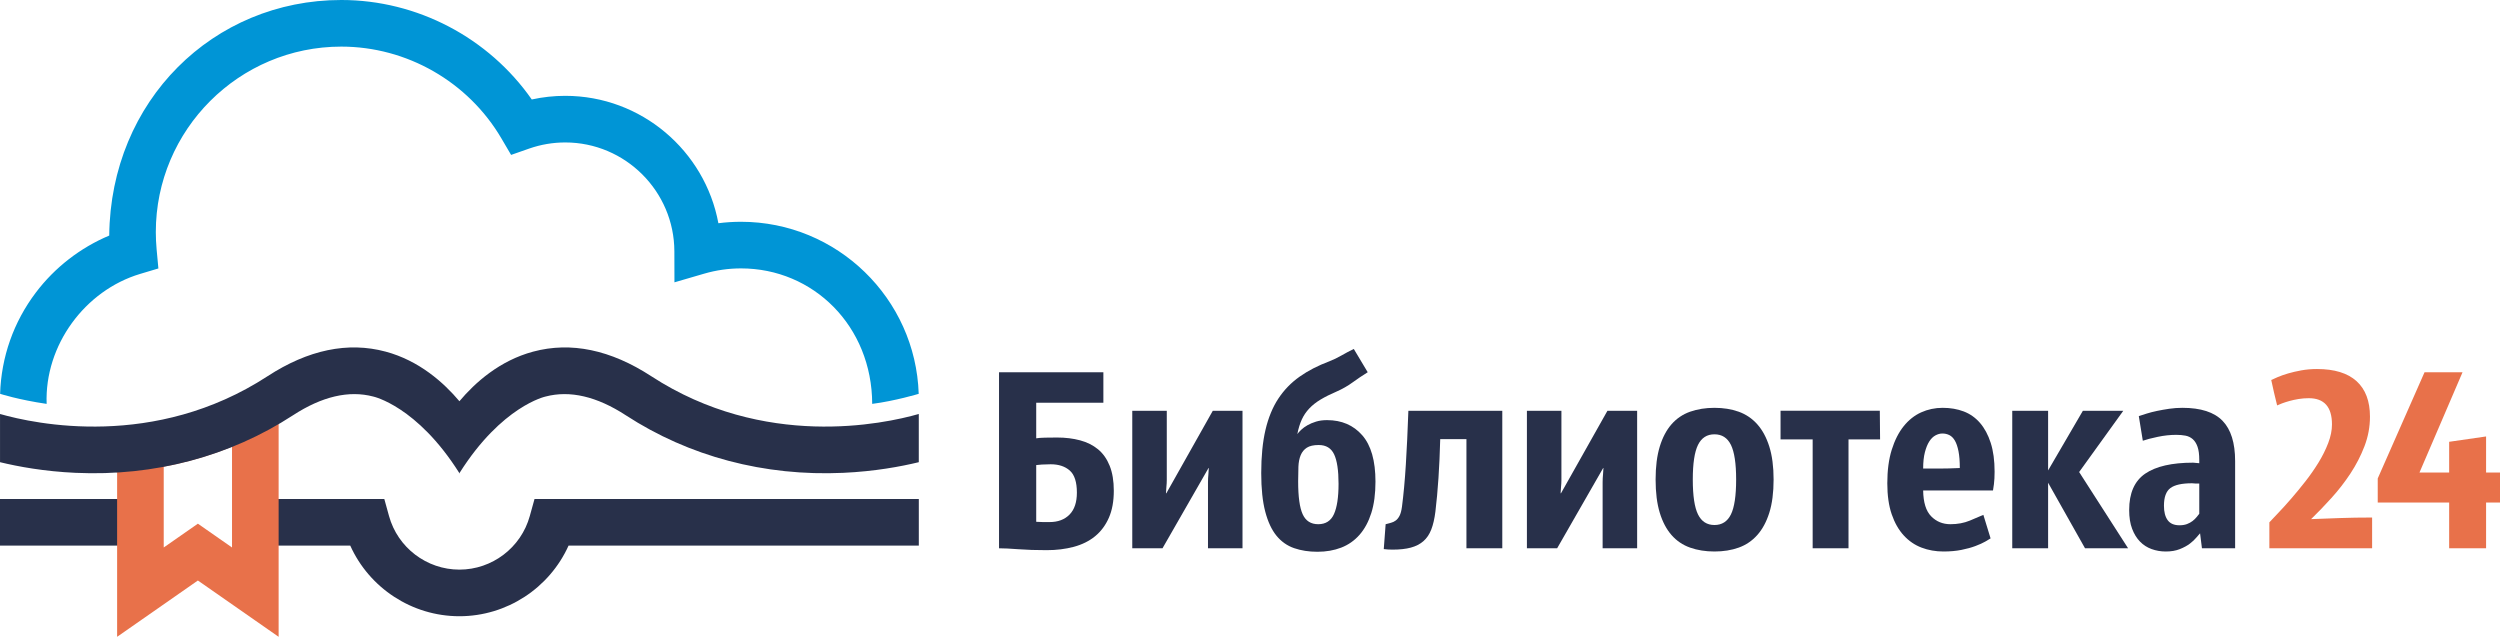
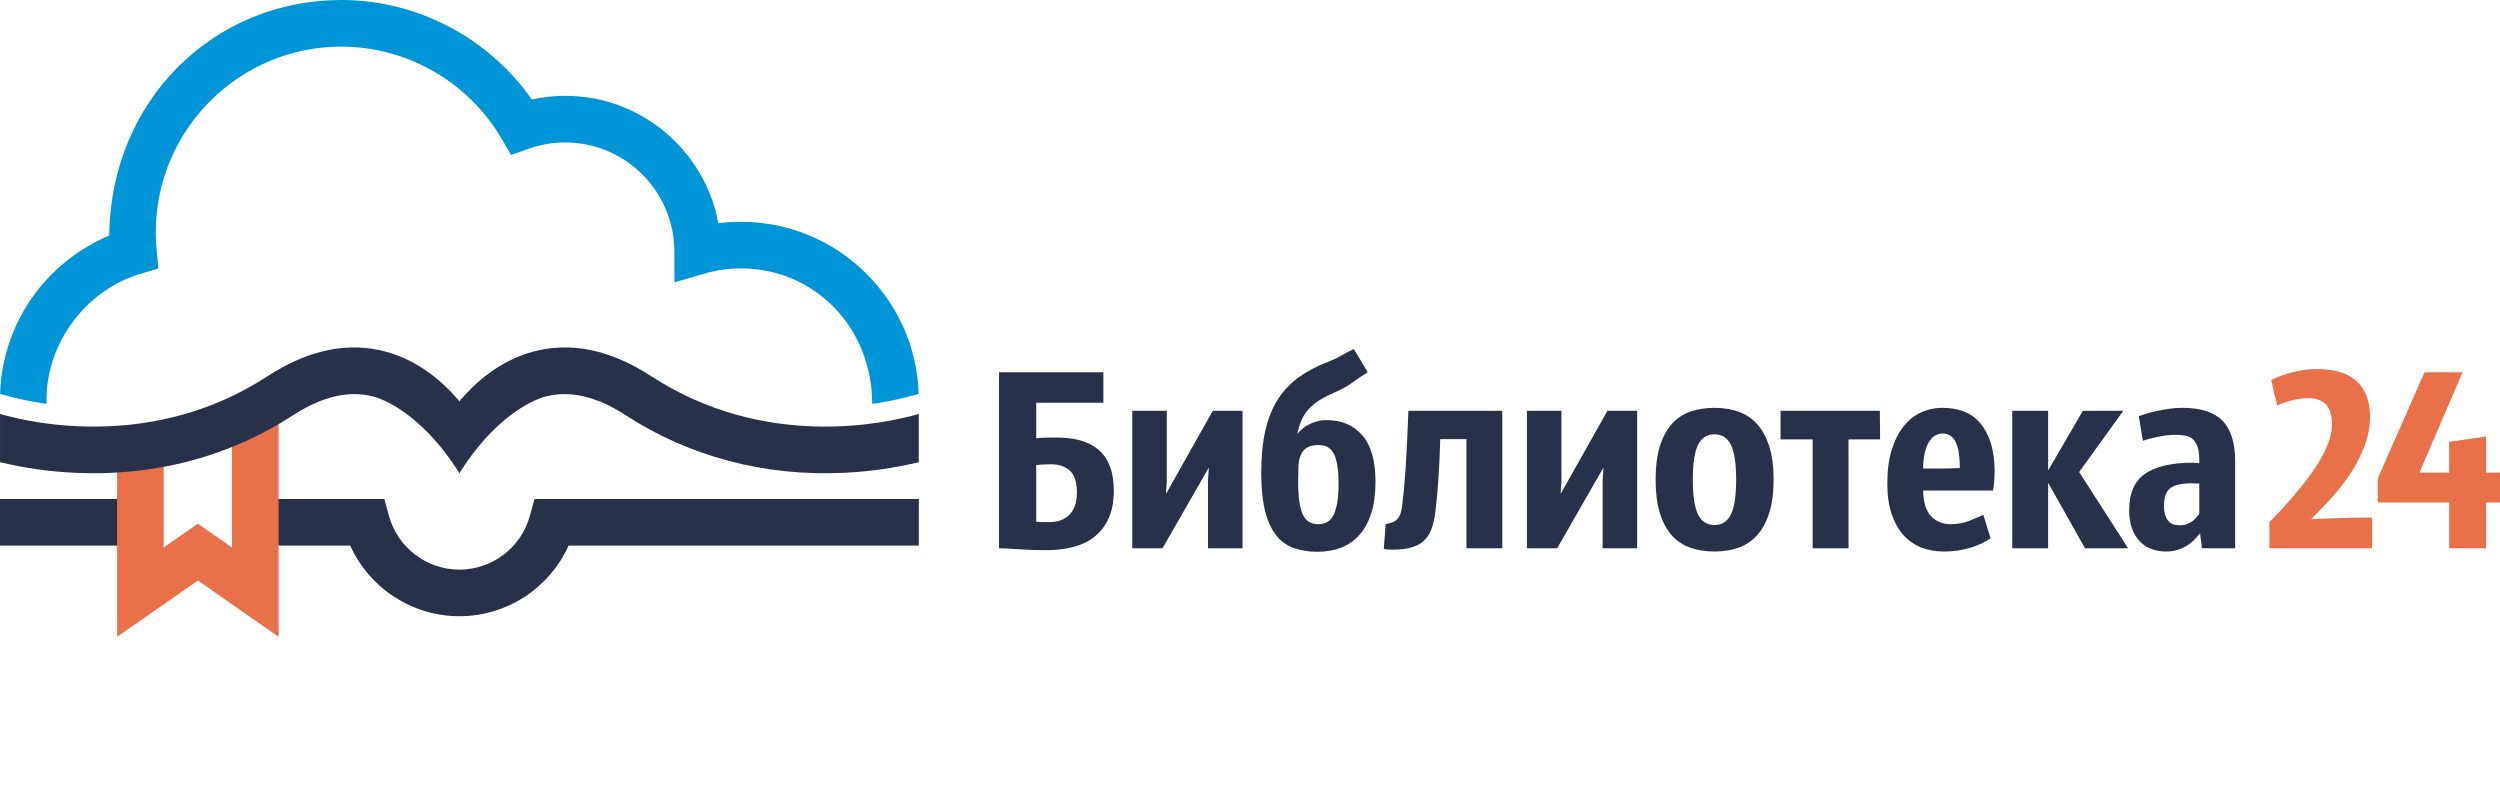
- <svg xmlns="http://www.w3.org/2000/svg" viewBox="0 0 617.005 157.167" height="157.167" width="617.005" xml:space="preserve" id="svg2" version="1.1">
-   <defs id="defs6">
-     <clipPath id="clipPath22" clipPathUnits="userSpaceOnUse">
-       <path id="path20" d="M 0,117.875 H 462.754 V 0 H 0 Z" />
+ <svg xmlns="http://www.w3.org/2000/svg" viewBox="0 0 617 200">
+   <defs>
+     <clipPath id="a">
+       <path d="M0 117.875h462.754V0H0z" />
    </clipPath>
  </defs>
-   <g transform="matrix(1.333333,0,0,-1.333333,0,157.1667)" id="g10">
-     <g transform="translate(0,25.515)" id="g12">
-       <path id="path14" style="fill:#28304a;fill-opacity:1;fill-rule:nonzero;stroke:none" d="M 0,0 V -8.626 H 29.324 L 29.307,0 Z" />
-     </g>
-     <g id="g16">
-       <g clip-path="url(#clipPath22)" id="g18">
-         <g transform="translate(98.9415,25.5152)" id="g24">
-           <path id="path26" style="fill:#28304a;fill-opacity:1;fill-rule:nonzero;stroke:none" d="m 0,0 -0.877,-3.162 c -1.61,-5.84 -6.967,-9.916 -13.027,-9.916 -6.062,0 -11.418,4.076 -13.029,9.916 L -27.806,0 h -27.189 l -0.012,-8.627 h 20.896 c 3.526,-7.842 11.414,-13.078 20.207,-13.078 8.793,0 16.68,5.236 20.207,13.078 h 64.83 V 0 Z" />
-         </g>
-         <g transform="translate(42.9464,16.5347)" id="g28">
-           <path id="path30" style="fill:#e8714a;fill-opacity:1;fill-rule:nonzero;stroke:none" d="M 0,0 -6.319,4.408 -12.64,0 v 14.959 c 4.354,0.818 8.581,2.057 12.64,3.695 z m -21.268,13.885 v -30.42 L -6.319,-6.111 8.628,-16.535 v 39.433 c 0.862,0.504 -32.469,-9.179 -29.896,-9.013" />
-         </g>
-         <g transform="translate(194.4791,31.937)" id="g32">
-           <path id="path34" style="fill:#28304a;fill-opacity:1;fill-rule:nonzero;stroke:none" d="m 0,0 c -0.561,0 -1.105,-0.018 -1.634,-0.05 -0.528,-0.033 -0.875,-0.066 -1.04,-0.098 v -10.5 c 0.429,-0.034 0.85,-0.049 1.263,-0.049 h 1.214 c 1.551,0 2.781,0.461 3.689,1.386 0.908,0.924 1.362,2.278 1.362,4.061 0,1.947 -0.438,3.31 -1.313,4.086 C 2.666,-0.389 1.486,0 0,0 M 9.757,11.391 H -2.674 V 4.804 c 0.363,0.065 0.9,0.106 1.61,0.124 0.71,0.015 1.46,0.024 2.253,0.024 1.551,0 2.971,-0.173 4.259,-0.52 1.288,-0.346 2.394,-0.9 3.319,-1.659 0.923,-0.759 1.641,-1.775 2.154,-3.046 0.512,-1.271 0.767,-2.815 0.767,-4.63 0,-1.949 -0.305,-3.616 -0.916,-5.002 -0.611,-1.387 -1.46,-2.527 -2.55,-3.417 -1.089,-0.892 -2.402,-1.544 -3.937,-1.957 -1.536,-0.412 -3.212,-0.619 -5.027,-0.619 -1.949,0 -3.69,0.058 -5.225,0.173 -1.535,0.117 -2.732,0.174 -3.591,0.174 V 17.037 H 9.757 Z" />
-         </g>
-         <g transform="translate(229.9888,41.8413)" id="g36">
-           <path id="path38" style="fill:#28304a;fill-opacity:1;fill-rule:nonzero;stroke:none" d="m 0,0 v -25.455 h -6.389 v 12.232 c 0,0.462 0.025,0.95 0.075,1.461 0.048,0.512 0.074,0.899 0.074,1.164 h -0.05 l -8.519,-14.857 h -5.595 V 0 h 6.388 v -12.826 c 0,-0.397 -0.025,-0.834 -0.074,-1.313 -0.05,-0.479 -0.074,-0.85 -0.074,-1.115 0.032,0 0.049,-0.017 0.049,-0.049 L -5.498,0 Z" />
-         </g>
-         <g transform="translate(244.1026,35.5025)" id="g40">
-           <path id="path42" style="fill:#28304a;fill-opacity:1;fill-rule:nonzero;stroke:none" d="m 0,0 c -0.958,0 -1.692,-0.165 -2.204,-0.495 -0.512,-0.33 -0.891,-0.793 -1.139,-1.387 -0.248,-0.594 -0.388,-1.305 -0.421,-2.129 -0.033,-0.826 -0.049,-1.734 -0.049,-2.724 0,-2.84 0.28,-4.871 0.841,-6.092 0.562,-1.222 1.519,-1.832 2.873,-1.832 1.387,0 2.36,0.627 2.922,1.882 0.561,1.255 0.842,3.12 0.842,5.596 0,2.477 -0.272,4.291 -0.816,5.448 C 2.304,-0.578 1.354,0 0,0 M 9.063,13.472 C 8.105,12.876 7.173,12.249 6.265,11.589 5.356,10.929 4.374,10.367 3.318,9.905 2.162,9.409 1.172,8.915 0.347,8.419 -0.479,7.925 -1.181,7.37 -1.758,6.761 -2.336,6.149 -2.798,5.464 -3.145,4.705 -3.491,3.945 -3.764,3.054 -3.962,2.03 c 0.165,0.231 0.404,0.496 0.719,0.793 0.312,0.297 0.701,0.577 1.163,0.842 0.462,0.264 0.991,0.486 1.585,0.668 0.594,0.182 1.27,0.273 2.031,0.273 2.706,0 4.877,-0.933 6.512,-2.798 1.635,-1.866 2.451,-4.73 2.451,-8.592 0,-2.246 -0.256,-4.178 -0.768,-5.795 -0.511,-1.618 -1.238,-2.964 -2.178,-4.037 -0.941,-1.072 -2.073,-1.865 -3.393,-2.377 -1.321,-0.512 -2.79,-0.768 -4.407,-0.768 -1.585,0 -3.022,0.223 -4.309,0.669 -1.288,0.446 -2.378,1.214 -3.269,2.303 -0.891,1.09 -1.584,2.575 -2.08,4.458 -0.494,1.881 -0.742,4.258 -0.742,7.131 0,3.103 0.263,5.777 0.792,8.023 0.528,2.244 1.32,4.168 2.377,5.77 1.056,1.601 2.369,2.955 3.937,4.06 1.567,1.107 3.409,2.056 5.522,2.848 0.759,0.298 1.51,0.66 2.253,1.09 0.744,0.429 1.494,0.825 2.253,1.189 z" />
-         </g>
-         <g transform="translate(278.0762,16.3863)" id="g44">
-           <path id="path46" style="fill:#28304a;fill-opacity:1;fill-rule:nonzero;stroke:none" d="m 0,0 h -6.636 v 20.206 h -4.853 c -0.132,-5.118 -0.43,-9.592 -0.892,-13.421 -0.166,-1.322 -0.421,-2.428 -0.767,-3.318 -0.347,-0.893 -0.834,-1.61 -1.461,-2.155 -0.627,-0.544 -1.405,-0.941 -2.328,-1.189 -0.924,-0.248 -2.047,-0.371 -3.368,-0.371 -0.297,0 -0.578,0.008 -0.841,0.025 -0.266,0.016 -0.53,0.041 -0.793,0.075 l 0.347,4.605 c 0.363,0.099 0.7,0.189 1.015,0.272 0.313,0.082 0.602,0.223 0.866,0.421 0.264,0.198 0.496,0.487 0.693,0.867 0.2,0.379 0.348,0.932 0.447,1.659 0.297,2.278 0.536,4.879 0.717,7.801 0.182,2.921 0.338,6.248 0.471,9.978 H 0 Z" />
-         </g>
-         <g transform="translate(303.0372,41.8413)" id="g48">
-           <path id="path50" style="fill:#28304a;fill-opacity:1;fill-rule:nonzero;stroke:none" d="m 0,0 v -25.455 h -6.389 v 12.232 c 0,0.462 0.026,0.95 0.075,1.461 0.049,0.512 0.074,0.899 0.074,1.164 h -0.049 l -8.519,-14.857 h -5.596 V 0 h 6.388 v -12.826 c 0,-0.397 -0.024,-0.834 -0.074,-1.313 -0.049,-0.479 -0.074,-0.85 -0.074,-1.115 0.033,0 0.05,-0.017 0.05,-0.049 L -5.497,0 Z" />
-         </g>
-         <g transform="translate(321.3614,29.1138)" id="g52">
-           <path id="path54" style="fill:#28304a;fill-opacity:1;fill-rule:nonzero;stroke:none" d="M 0,0 C 0,2.972 -0.322,5.108 -0.965,6.413 -1.609,7.718 -2.625,8.37 -4.012,8.37 -5.398,8.37 -6.413,7.718 -7.057,6.413 -7.701,5.108 -8.023,2.972 -8.023,0 c 0,-3.005 0.322,-5.159 0.966,-6.463 0.644,-1.305 1.659,-1.956 3.045,-1.956 1.387,0 2.403,0.651 3.047,1.956 C -0.322,-5.159 0,-3.005 0,0 m 6.934,0 c 0,-2.411 -0.264,-4.458 -0.792,-6.142 -0.529,-1.683 -1.272,-3.062 -2.229,-4.134 -0.958,-1.074 -2.104,-1.85 -3.442,-2.328 -1.337,-0.479 -2.831,-0.718 -4.483,-0.718 -1.65,0 -3.152,0.239 -4.506,0.718 -1.354,0.478 -2.502,1.254 -3.442,2.328 -0.94,1.072 -1.667,2.451 -2.179,4.134 -0.512,1.684 -0.767,3.731 -0.767,6.142 0,2.378 0.255,4.407 0.767,6.092 0.512,1.683 1.239,3.061 2.179,4.136 0.94,1.072 2.088,1.847 3.442,2.327 1.354,0.477 2.856,0.717 4.506,0.717 1.652,0 3.146,-0.24 4.483,-0.717 C 1.809,12.075 2.955,11.3 3.913,10.228 4.87,9.153 5.613,7.775 6.142,6.092 6.67,4.407 6.934,2.378 6.934,0" />
-         </g>
-         <g transform="translate(348.0059,36.5425)" id="g56">
-           <path id="path58" style="fill:#28304a;fill-opacity:1;fill-rule:nonzero;stroke:none" d="M 0,0 H -5.844 V -20.156 H -12.48 V 0 h -5.944 v 5.299 h 18.375 z" />
-         </g>
-         <g transform="translate(359.545,37.6324)" id="g60">
-           <path id="path62" style="fill:#28304a;fill-opacity:1;fill-rule:nonzero;stroke:none" d="m 0,0 c -0.43,0 -0.859,-0.116 -1.287,-0.347 -0.43,-0.231 -0.811,-0.602 -1.14,-1.114 -0.331,-0.513 -0.602,-1.182 -0.817,-2.006 -0.215,-0.826 -0.322,-1.832 -0.322,-3.021 h 2.922 c 1.221,0 2.509,0.033 3.863,0.099 0,1.254 -0.082,2.294 -0.247,3.119 C 2.807,-2.443 2.583,-1.791 2.303,-1.312 2.021,-0.834 1.684,-0.496 1.287,-0.297 0.892,-0.1 0.462,0 0,0 m 8.914,-19.414 c -0.197,-0.133 -0.527,-0.33 -0.99,-0.594 -0.463,-0.265 -1.065,-0.537 -1.808,-0.818 -0.743,-0.28 -1.609,-0.52 -2.599,-0.718 -0.992,-0.198 -2.097,-0.297 -3.319,-0.297 -1.453,0 -2.806,0.239 -4.061,0.718 -1.255,0.478 -2.352,1.23 -3.293,2.254 -0.942,1.023 -1.684,2.328 -2.229,3.912 -0.545,1.585 -0.817,3.5 -0.817,5.745 0,2.378 0.272,4.441 0.817,6.191 0.545,1.75 1.28,3.202 2.203,4.358 0.924,1.155 2.006,2.014 3.244,2.575 1.239,0.561 2.567,0.842 3.988,0.842 1.419,0 2.716,-0.223 3.888,-0.668 1.171,-0.445 2.178,-1.156 3.021,-2.13 0.842,-0.974 1.502,-2.204 1.98,-3.689 0.479,-1.486 0.719,-3.269 0.719,-5.349 0,-0.892 -0.043,-1.659 -0.125,-2.303 -0.082,-0.644 -0.14,-1.033 -0.173,-1.164 H -3.566 c 0.033,-2.213 0.528,-3.806 1.486,-4.779 0.957,-0.975 2.146,-1.461 3.566,-1.461 1.321,0 2.517,0.223 3.59,0.668 1.072,0.446 1.906,0.801 2.502,1.064 z" />
-         </g>
-         <g transform="translate(372.4708,41.8413)" id="g64">
-           <path id="path66" style="fill:#28304a;fill-opacity:1;fill-rule:nonzero;stroke:none" d="M 0,0 H 6.637 V -11.043 L 13.074,0 h 7.479 l -8.172,-11.341 9.063,-14.114 H 13.471 L 6.637,-13.322 V -25.455 H 0 Z" />
-         </g>
-         <g transform="translate(403.4239,20.6451)" id="g68">
-           <path id="path70" style="fill:#28304a;fill-opacity:1;fill-rule:nonzero;stroke:none" d="M 0,0 C 0.527,0 0.99,0.074 1.387,0.223 1.783,0.372 2.129,0.562 2.426,0.792 2.724,1.022 2.971,1.263 3.17,1.511 3.367,1.758 3.532,1.964 3.664,2.13 V 7.726 H 2.996 C 2.781,7.726 2.559,7.742 2.327,7.775 0.445,7.775 -0.892,7.478 -1.684,6.884 -2.477,6.29 -2.873,5.2 -2.873,3.615 -2.873,2.459 -2.643,1.567 -2.18,0.94 -1.717,0.313 -0.99,0 0,0 M 4.16,-4.259 C 4.094,-3.798 4.036,-3.335 3.986,-2.872 3.938,-2.411 3.879,-1.948 3.813,-1.485 3.647,-1.651 3.417,-1.915 3.119,-2.278 2.822,-2.642 2.426,-3.013 1.932,-3.393 1.436,-3.772 0.816,-4.11 0.074,-4.407 c -0.743,-0.298 -1.609,-0.447 -2.6,-0.447 -0.925,0 -1.8,0.149 -2.624,0.447 -0.827,0.297 -1.545,0.758 -2.155,1.386 -0.611,0.626 -1.098,1.418 -1.461,2.377 -0.364,0.957 -0.545,2.113 -0.545,3.467 0,3.136 0.991,5.381 2.971,6.735 1.982,1.353 4.936,2.031 8.865,2.031 l 1.139,-0.1 v 0.595 c 0,1.022 -0.107,1.841 -0.321,2.452 -0.216,0.61 -0.513,1.08 -0.892,1.411 -0.38,0.329 -0.826,0.544 -1.338,0.644 -0.511,0.099 -1.081,0.148 -1.708,0.148 -1.122,0 -2.27,-0.123 -3.442,-0.371 -1.172,-0.248 -2.088,-0.488 -2.748,-0.719 l -0.743,4.557 c 0.396,0.132 0.883,0.289 1.461,0.471 0.577,0.181 1.221,0.346 1.931,0.495 0.71,0.148 1.461,0.28 2.253,0.396 0.793,0.116 1.602,0.173 2.428,0.173 3.4,0 5.876,-0.801 7.428,-2.402 1.552,-1.602 2.328,-4.085 2.328,-7.453 V -4.259 Z" />
-         </g>
-         <g transform="translate(439.0811,16.3863)" id="g72">
-           <path id="path74" style="fill:#e8714a;fill-opacity:1;fill-rule:nonzero;stroke:none" d="m 0,0 h -19.018 v 4.804 c 0.396,0.428 0.957,1.022 1.684,1.782 0.726,0.76 1.519,1.635 2.378,2.625 0.857,0.99 1.732,2.056 2.625,3.195 0.891,1.139 1.699,2.303 2.426,3.49 0.726,1.19 1.32,2.386 1.783,3.592 0.462,1.204 0.693,2.352 0.693,3.442 0,3.235 -1.435,4.853 -4.308,4.853 -0.628,0 -1.246,-0.049 -1.858,-0.148 -0.611,-0.1 -1.18,-0.223 -1.709,-0.371 -0.527,-0.149 -0.99,-0.298 -1.386,-0.447 -0.396,-0.148 -0.694,-0.272 -0.891,-0.372 -0.198,0.76 -0.389,1.544 -0.57,2.354 -0.182,0.808 -0.356,1.592 -0.52,2.351 0.264,0.133 0.668,0.315 1.213,0.545 0.545,0.231 1.181,0.454 1.907,0.669 0.726,0.214 1.543,0.404 2.451,0.57 0.908,0.165 1.874,0.248 2.898,0.248 3.235,0 5.678,-0.752 7.33,-2.254 1.65,-1.502 2.476,-3.69 2.476,-6.562 0,-1.882 -0.339,-3.707 -1.015,-5.472 C -2.089,17.127 -2.955,15.443 -4.012,13.842 -5.068,12.24 -6.24,10.729 -7.528,9.311 -8.815,7.891 -10.071,6.586 -11.292,5.398 -9.575,5.463 -7.8,5.529 -5.968,5.596 -4.136,5.662 -2.146,5.695 0,5.695 Z" />
-         </g>
-         <g transform="translate(455.8204,48.9742)" id="g76">
-           <path id="path78" style="fill:#e8714a;fill-opacity:1;fill-rule:nonzero;stroke:none" d="m 0,0 -7.974,-18.572 h 5.497 v 5.695 l 6.834,0.99 v -6.685 h 2.577 v -5.547 H 4.357 v -8.469 h -6.834 v 8.469 h -13.222 v 4.457 L -7.033,0 Z" />
-         </g>
-         <g transform="translate(161.4454,43.1167)" id="g80">
-           <path id="path82" style="fill:#0095d6;fill-opacity:1;fill-rule:nonzero;stroke:none" d="M 0,0 C 4.23,0.539 8.609,1.861 8.609,1.861 8.04,19.519 -6.497,33.706 -24.289,33.706 c -1.398,0 -2.795,-0.089 -4.182,-0.267 -2.479,13.393 -14.259,23.58 -28.348,23.58 -2.093,0 -4.165,-0.227 -6.195,-0.673 -7.987,11.433 -21.205,18.413 -35.256,18.413 -23.689,0 -42.71,-18.626 -42.957,-43.603 -5.332,-2.24 -10.07,-5.902 -13.576,-10.539 -4.131,-5.463 -6.406,-11.926 -6.622,-18.754 0,0 3.392,-1.105 8.613,-1.865 -0.402,10.883 7.11,21.006 17.301,24.057 l 3.384,1.013 -0.327,3.518 c -0.099,1.08 -0.15,2.16 -0.15,3.211 0,18.932 15.402,34.334 34.334,34.334 12.129,0 23.484,-6.509 29.633,-16.986 l 1.796,-3.061 3.349,1.174 c 2.149,0.75 4.393,1.133 6.673,1.133 11.112,0 20.174,-9.043 20.2,-20.157 l 0.015,-5.736 5.507,1.606 c 2.218,0.646 4.509,0.974 6.808,0.974 C -10.895,25.078 -0.039,14.404 0,0" />
-         </g>
-         <g transform="translate(120.5426,48.2417)" id="g84">
-           <path id="path86" style="fill:#28304a;fill-opacity:1;fill-rule:nonzero;stroke:none" d="m 0,0 c -7.517,4.893 -14.868,6.424 -21.85,4.547 -6.201,-1.663 -10.751,-5.729 -13.655,-9.182 -2.905,3.453 -7.455,7.519 -13.656,9.182 -6.982,1.877 -14.333,0.346 -21.85,-4.547 -20.9,-13.613 -43.038,-8.85 -49.527,-6.996 v -8.922 c 3.333,-0.809 8.176,-1.707 13.984,-1.971 14.6,-0.668 28.523,3.022 40.252,10.657 5.357,3.49 10.354,4.652 14.851,3.464 0,0 8.079,-1.732 15.913,-14.132 v -0.102 c 0.011,0.018 0.021,0.034 0.033,0.051 0.01,-0.017 0.021,-0.033 0.032,-0.051 v 0.102 c 7.834,12.4 15.913,14.132 15.913,14.132 4.497,1.188 9.495,0.026 14.851,-3.464 11.73,-7.635 25.652,-11.325 40.252,-10.657 5.809,0.264 10.651,1.162 13.984,1.971 v 8.922 C 43.038,-8.85 20.9,-13.613 0,0" />
-         </g>
-       </g>
-     </g>
+   <path d="M0 123.147v11.501h39.099l-.023-11.501z" fill="#28304a" />
+   <g clip-path="url(#a)" transform="matrix(1.33333 0 0 -1.33333 0 157.167)">
+     <path d="M98.942 25.515l-.877-3.162c-1.61-5.84-6.967-9.916-13.027-9.916-6.062 0-11.418 4.076-13.03 9.916l-.872 3.162h-27.19l-.011-8.627H64.83C68.356 9.046 76.243 3.81 85.037 3.81s16.68 5.236 20.207 13.078h64.83v8.627z" fill="#28304a" />
+     <path d="M42.946 16.535l-6.319 4.408-6.32-4.408v14.959a66.62 66.62 0 0 1 12.64 3.695zM21.678 30.42V0l14.95 10.424L51.573 0v39.433c.862.504-32.469-9.18-29.896-9.013" fill="#e8714a" />
+     <path d="M194.48 31.937c-.562 0-1.106-.018-1.635-.05-.528-.033-.875-.066-1.04-.098v-10.5c.43-.034.85-.049 1.263-.049h1.214c1.551 0 2.781.461 3.69 1.386.907.924 1.361 2.278 1.361 4.061 0 1.947-.438 3.31-1.313 4.086-.875.775-2.055 1.164-3.54 1.164m9.756 11.391h-12.43v-6.587c.362.065.9.106 1.61.124.71.015 1.46.024 2.252.024 1.551 0 2.971-.173 4.26-.52 1.287-.346 2.393-.9 3.318-1.659.923-.759 1.641-1.775 2.154-3.046.512-1.271.767-2.815.767-4.63 0-1.949-.305-3.616-.916-5.002-.61-1.387-1.46-2.527-2.55-3.417-1.089-.892-2.402-1.544-3.937-1.957-1.536-.412-3.212-.619-5.027-.619a70.6 70.6 0 0 0-5.225.173c-1.535.117-2.732.174-3.59.174v32.588h19.314zm25.753-1.487V16.386h-6.39v12.232c0 .462.026.95.076 1.461.048.512.074.9.074 1.164h-.05l-8.52-14.857h-5.594v25.455h6.388V29.015c0-.397-.025-.834-.074-1.313-.05-.479-.074-.85-.074-1.115.032 0 .049-.017.049-.049l8.617 15.303zm14.114-6.339c-.958 0-1.692-.165-2.204-.495a2.959 2.959 0 0 1-1.14-1.386c-.247-.595-.387-1.306-.42-2.13a68.702 68.702 0 0 1-.05-2.724c0-2.84.28-4.87.842-6.092.562-1.222 1.519-1.832 2.873-1.832 1.387 0 2.36.627 2.922 1.882.56 1.255.842 3.12.842 5.596 0 2.477-.272 4.291-.816 5.448-.545 1.156-1.495 1.734-2.85 1.734m9.064 13.471a46.817 46.817 0 0 1-2.798-1.882 15.73 15.73 0 0 0-2.947-1.685c-1.156-.495-2.146-.99-2.971-1.485a9.826 9.826 0 0 1-2.105-1.658 7.542 7.542 0 0 1-1.387-2.057c-.346-.76-.62-1.65-.817-2.674.165.23.404.496.719.793.312.297.7.577 1.163.842.462.264.99.486 1.585.668.594.182 1.27.273 2.03.273 2.707 0 4.878-.933 6.513-2.798 1.635-1.866 2.45-4.73 2.45-8.592 0-2.246-.255-4.178-.767-5.795-.511-1.618-1.238-2.964-2.178-4.037a8.588 8.588 0 0 0-3.393-2.377c-1.321-.512-2.79-.768-4.407-.768-1.585 0-3.022.223-4.31.669-1.287.446-2.377 1.214-3.268 2.303-.891 1.09-1.584 2.575-2.08 4.458-.494 1.88-.742 4.258-.742 7.13 0 3.104.263 5.778.792 8.024.528 2.244 1.32 4.168 2.377 5.77a15.09 15.09 0 0 0 3.937 4.06c1.567 1.107 3.409 2.056 5.522 2.848.759.298 1.51.66 2.253 1.09.744.429 1.494.825 2.253 1.189zm24.91-32.588h-6.636v20.206h-4.853c-.132-5.118-.43-9.592-.892-13.42-.166-1.323-.42-2.429-.767-3.319-.347-.893-.834-1.61-1.46-2.155-.628-.544-1.406-.94-2.329-1.189-.924-.248-2.047-.37-3.368-.37a13.1 13.1 0 0 0-1.634.1l.347 4.604c.363.1.7.19 1.015.272.313.082.602.223.866.421.264.198.496.487.693.867.2.38.348.932.447 1.66.297 2.277.536 4.878.717 7.8.182 2.921.338 6.248.471 9.978h17.383zm24.961 25.455V16.386h-6.389v12.232c0 .462.026.95.075 1.461.05.512.074.9.074 1.164h-.049l-8.519-14.857h-5.596v25.455h6.388V29.015c0-.397-.024-.834-.074-1.313-.049-.479-.074-.85-.074-1.115.033 0 .05-.017.05-.049l8.617 15.303zm18.324-12.727c0 2.972-.322 5.108-.965 6.413-.644 1.305-1.66 1.957-3.047 1.957-1.386 0-2.4-.652-3.045-1.957-.644-1.305-.966-3.441-.966-6.413 0-3.005.322-5.16.966-6.463.644-1.305 1.66-1.956 3.045-1.956 1.387 0 2.403.65 3.047 1.956.643 1.304.965 3.458.965 6.463m6.934 0c0-2.411-.264-4.458-.792-6.142-.529-1.683-1.272-3.062-2.229-4.134a8.278 8.278 0 0 0-3.442-2.328c-1.337-.48-2.83-.718-4.483-.718-1.65 0-3.152.239-4.506.718a8.068 8.068 0 0 0-3.442 2.328c-.94 1.072-1.667 2.45-2.179 4.134-.512 1.684-.767 3.73-.767 6.142 0 2.378.255 4.407.767 6.092.512 1.683 1.24 3.06 2.18 4.136a8.102 8.102 0 0 0 3.441 2.327c1.354.477 2.856.717 4.506.717 1.652 0 3.146-.24 4.483-.717a8.314 8.314 0 0 0 3.442-2.327c.957-1.075 1.7-2.453 2.23-4.136.527-1.685.791-3.714.791-6.092m19.711 7.428h-5.844V16.386h-6.636v20.156h-5.944v5.3h18.375zm11.539 1.09c-.43 0-.859-.116-1.287-.347-.43-.23-.811-.602-1.14-1.114-.331-.513-.602-1.182-.817-2.006-.215-.826-.322-1.832-.322-3.02h2.922c1.221 0 2.509.032 3.863.098 0 1.254-.082 2.294-.247 3.12-.165.826-.389 1.478-.669 1.957-.282.478-.619.816-1.016 1.015a2.847 2.847 0 0 1-1.287.297m8.914-19.414c-.197-.133-.527-.33-.99-.594-.463-.265-1.065-.537-1.808-.818-.743-.28-1.609-.52-2.599-.718-.992-.198-2.097-.297-3.319-.297-1.453 0-2.806.24-4.061.718a8.57 8.57 0 0 0-3.293 2.254c-.942 1.023-1.684 2.328-2.229 3.912-.545 1.585-.817 3.5-.817 5.745 0 2.378.272 4.441.817 6.191.545 1.75 1.28 3.202 2.203 4.358.924 1.155 2.006 2.014 3.244 2.575a9.55 9.55 0 0 0 3.988.842c1.419 0 2.716-.223 3.888-.668a7.446 7.446 0 0 0 3.021-2.13c.842-.974 1.502-2.204 1.98-3.689.479-1.486.719-3.269.719-5.349 0-.892-.043-1.659-.125-2.303-.082-.644-.14-1.033-.173-1.164h-12.926c.033-2.213.528-3.806 1.486-4.779.957-.975 2.146-1.46 3.566-1.46 1.321 0 2.517.222 3.59.667 1.072.446 1.906.801 2.502 1.064zm4.011 23.623h6.638V30.798l6.437 11.043h7.479l-8.172-11.34 9.063-14.115h-7.973l-6.834 12.133V16.386h-6.637zm30.954-21.196c.527 0 .99.074 1.387.223.396.15.742.34 1.039.57.298.23.545.47.744.718l.494.62v5.595h-.668a4.74 4.74 0 0 0-.67.05c-1.881 0-3.218-.298-4.01-.892-.793-.594-1.19-1.684-1.19-3.269 0-1.156.23-2.048.694-2.675.463-.627 1.19-.94 2.18-.94m4.16-4.259c-.066.461-.124.924-.174 1.387-.048.461-.107.924-.173 1.387-.166-.166-.396-.43-.694-.793-.297-.364-.693-.735-1.187-1.115-.496-.379-1.116-.717-1.858-1.014-.743-.298-1.61-.447-2.6-.447-.925 0-1.8.15-2.624.447a5.603 5.603 0 0 0-2.155 1.386c-.611.626-1.098 1.418-1.461 2.377-.364.957-.545 2.113-.545 3.467 0 3.136.99 5.381 2.97 6.735 1.983 1.353 4.937 2.031 8.866 2.031l1.139-.1v.595c0 1.022-.107 1.841-.321 2.452-.216.61-.513 1.08-.892 1.411-.38.33-.826.544-1.338.644a9.018 9.018 0 0 1-1.708.148c-1.122 0-2.27-.123-3.442-.37-1.172-.249-2.088-.489-2.748-.72l-.743 4.557c.396.132.883.29 1.46.471.578.181 1.222.346 1.932.495.71.148 1.46.28 2.253.396.793.116 1.602.173 2.428.173 3.4 0 5.876-.8 7.428-2.402 1.552-1.602 2.328-4.085 2.328-7.453V16.386z" fill="#28304a" />
+     <path d="M439.081 16.386h-19.018v4.804c.396.428.957 1.022 1.684 1.782.726.76 1.52 1.635 2.378 2.625.857.99 1.732 2.056 2.625 3.195a37.186 37.186 0 0 1 2.426 3.49 22.125 22.125 0 0 1 1.783 3.592c.462 1.204.693 2.352.693 3.442 0 3.235-1.435 4.853-4.308 4.853-.628 0-1.246-.049-1.858-.148a16.156 16.156 0 0 1-3.095-.818 9.368 9.368 0 0 1-.89-.372 64.67 64.67 0 0 0-.57 2.354 276.28 276.28 0 0 0-.52 2.351c.263.133.667.315 1.212.545a18.31 18.31 0 0 0 1.907.67 23.95 23.95 0 0 0 2.451.57c.908.164 1.874.247 2.898.247 3.235 0 5.678-.752 7.33-2.254 1.65-1.502 2.476-3.69 2.476-6.562 0-1.882-.339-3.707-1.015-5.472a26.14 26.14 0 0 0-2.6-5.052 37.085 37.085 0 0 0-3.517-4.53 86.7 86.7 0 0 0-3.764-3.914c1.717.065 3.492.131 5.324.198 1.832.066 3.822.1 5.968.1zm16.739 32.588l-7.974-18.572h5.497v5.695l6.834.99v-6.685h2.577v-5.547h-2.577v-8.469h-6.834v8.47h-13.222v4.456l8.666 19.662z" fill="#e8714a" />
+     <path d="M161.445 43.117c4.23.539 8.61 1.86 8.61 1.86-.57 17.659-15.107 31.846-32.899 31.846a33.04 33.04 0 0 1-4.182-.267c-2.479 13.393-14.259 23.58-28.348 23.58-2.093 0-4.165-.227-6.195-.673-7.987 11.433-21.205 18.413-35.256 18.413-23.689 0-42.71-18.626-42.957-43.603a33.241 33.241 0 0 1-13.576-10.54A32.58 32.58 0 0 1 .02 44.98s3.392-1.105 8.613-1.865c-.402 10.883 7.11 21.006 17.301 24.057l3.384 1.013-.327 3.518c-.099 1.08-.15 2.16-.15 3.21 0 18.933 15.402 34.335 34.334 34.335 12.13 0 23.484-6.51 29.633-16.986l1.796-3.061 3.35 1.174a20.2 20.2 0 0 0 6.672 1.133c11.112 0 20.174-9.043 20.2-20.157l.015-5.736 5.507 1.606c2.218.646 4.51.974 6.808.974 13.394 0 24.25-10.674 24.29-25.078" fill="#0095d6" />
+     <path d="M120.543 48.242c-7.517 4.893-14.868 6.424-21.85 4.547-6.201-1.663-10.751-5.73-13.655-9.182-2.905 3.453-7.455 7.519-13.656 9.182-6.982 1.877-14.333.346-21.85-4.547-20.9-13.613-43.038-8.85-49.527-6.996v-8.922a74.086 74.086 0 0 1 13.984-1.971c14.6-.668 28.523 3.022 40.252 10.657 5.357 3.49 10.354 4.652 14.85 3.464 0 0 8.08-1.732 15.914-14.132v-.102a.89.89 0 0 0 .033.05l.032-.05v.102c7.834 12.4 15.913 14.132 15.913 14.132 4.497 1.188 9.495.026 14.85-3.464 11.73-7.635 25.653-11.325 40.253-10.657a74.074 74.074 0 0 1 13.984 1.97v8.923c-6.49-1.854-28.627-6.617-49.527 6.996" fill="#28304a" />
  </g>
</svg>
